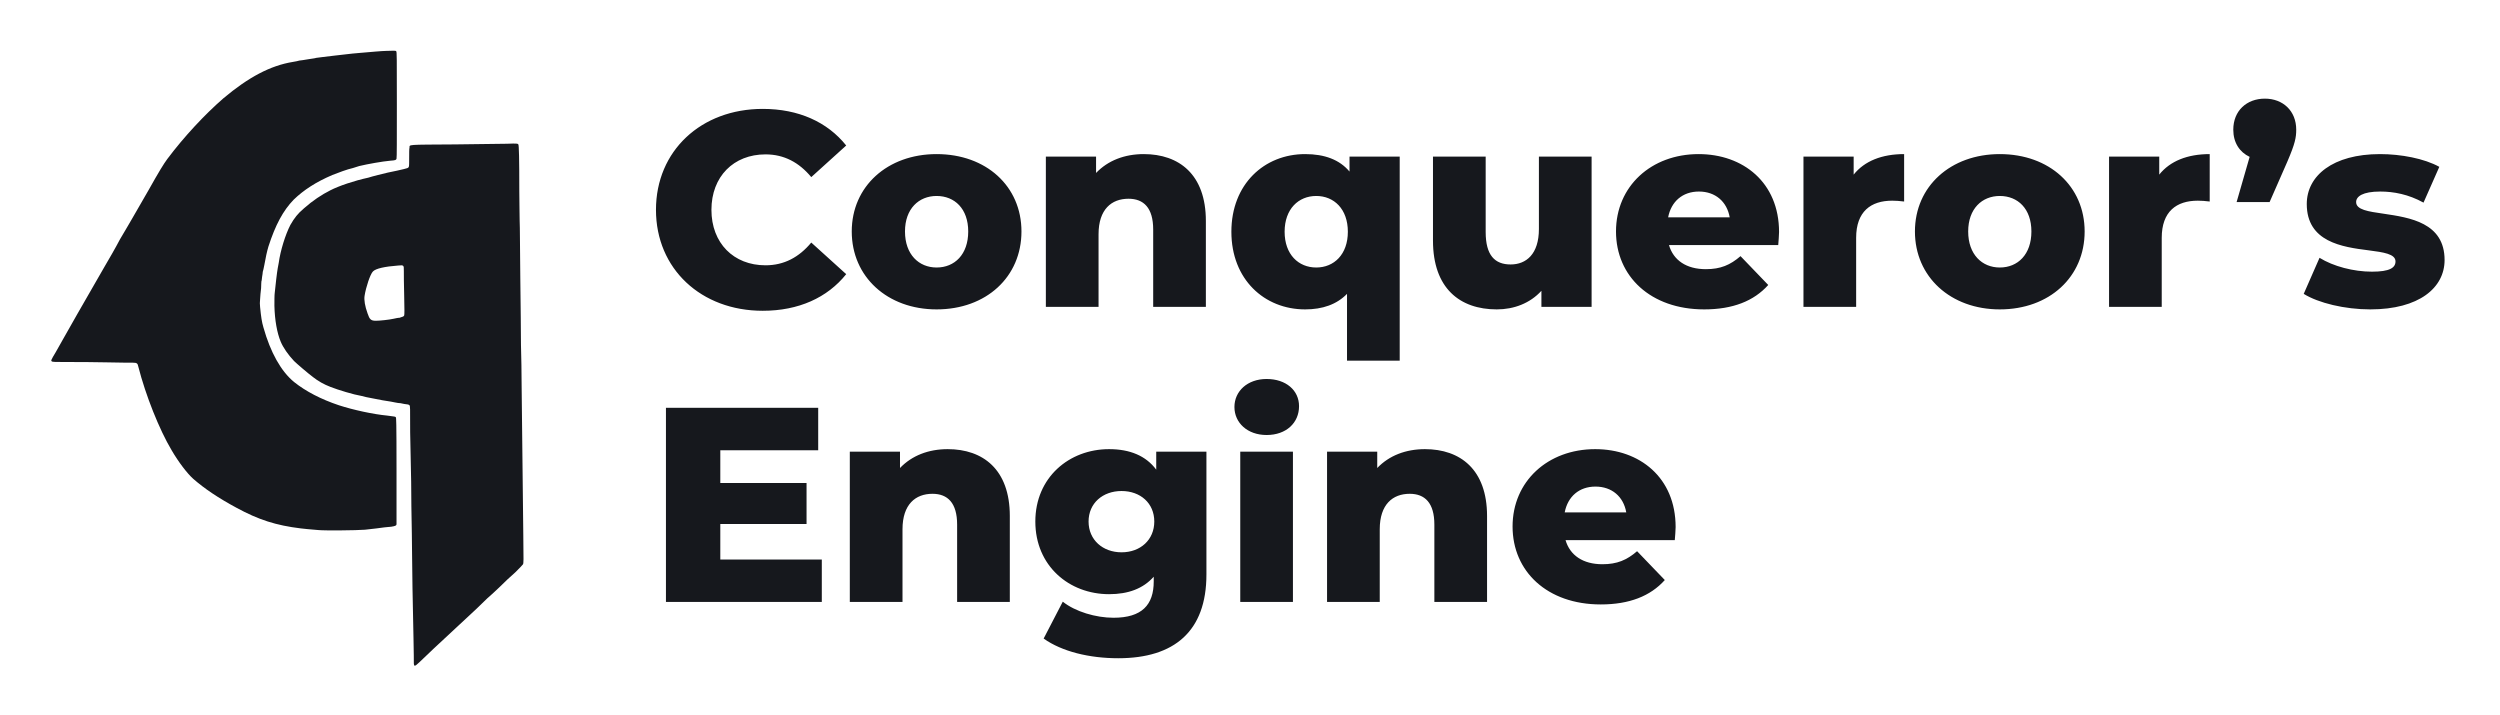
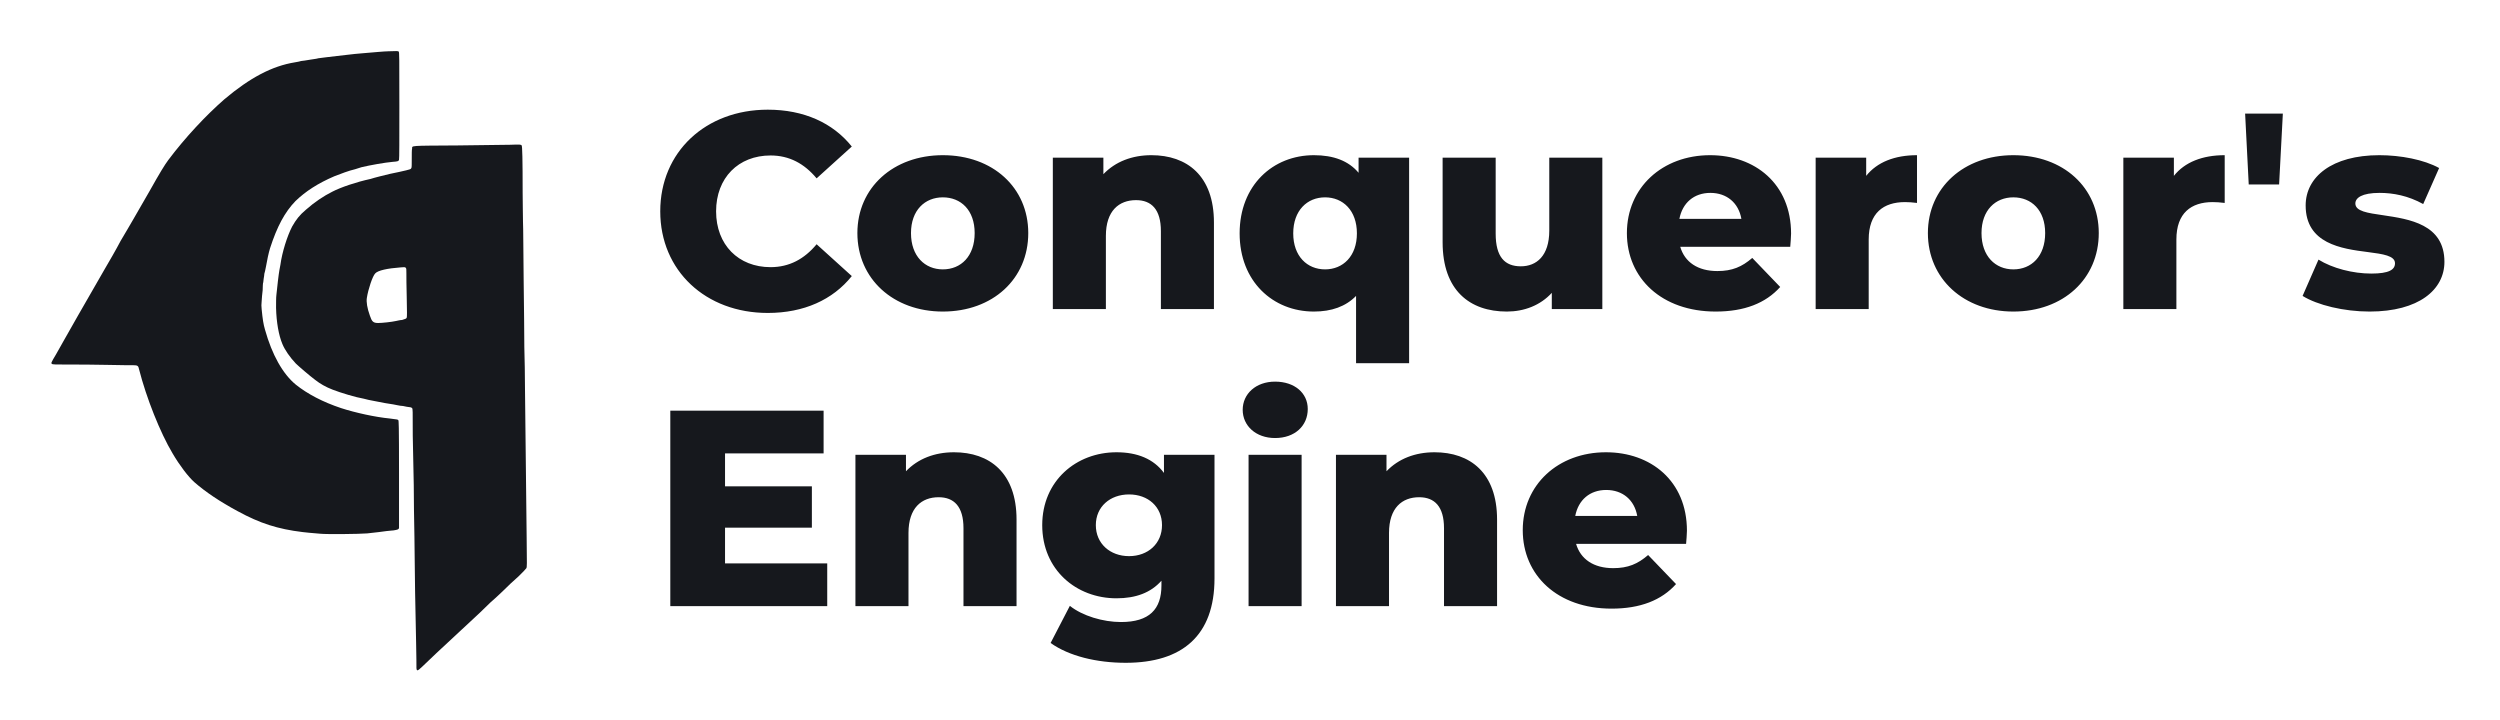
- <svg xmlns="http://www.w3.org/2000/svg" viewBox="-9.0 61.0 1878.0 537.1" width="1878" height="537">
+ <svg xmlns="http://www.w3.org/2000/svg" viewBox="-9.0 61.0 1865.5 537.1" width="1865" height="537">
  <g fill="#16181d" stroke="none">
    <g transform="scale(0.25)">
      <g transform="translate(0,2376) scale(1,-1)">
        <path d="M1123 1979 c-5 0 -19 -1 -31 -2 -13 -1 -34 -3 -47 -4 -14 -1 -32 -3 -40 -4 -9 -1 -25 -3 -35 -4 -21 -2 -55 -7 -57 -7 -1 -1 -11 -2 -23 -4 -12 -2 -24 -4 -27 -4 -3 -1 -12 -3 -19 -4 -68 -11 -134 -46 -210 -110 -55 -48 -117 -114 -168 -182 -11 -15 -24 -36 -56 -93 -15 -26 -32 -55 -49 -85 -6 -11 -23 -39 -37 -63 -13 -25 -35 -63 -48 -85 -66 -115 -106 -184 -123 -215 -11 -19 -16 -29 -22 -39 -15 -25 -15 -26 -12 -28 2 -2 10 -2 49 -2 25 0 77 0 115 -1 38 -1 74 -1 79 -1 13 0 15 -2 17 -12 22 -86 63 -189 100 -251 21 -36 47 -70 65 -86 33 -29 76 -58 130 -87 66 -36 119 -53 193 -62 15 -2 20 -2 53 -5 19 -2 116 -1 140 1 26 3 46 5 58 7 5 0 15 2 21 2 12 2 15 3 16 7 0 1 0 73 0 161 0 153 -1 159 -2 161 -2 2 -2 2 -26 5 -42 4 -102 17 -145 31 -54 18 -100 42 -135 70 -39 32 -71 89 -92 164 -5 17 -7 31 -10 61 -1 9 -1 14 0 24 0 8 2 22 3 33 0 11 1 20 1 21 1 1 1 6 2 13 1 6 2 12 2 15 1 2 3 12 5 22 3 18 8 41 12 54 21 65 44 108 76 141 30 29 67 53 116 74 18 7 44 17 62 21 5 2 14 4 19 6 25 6 70 14 93 16 15 1 18 2 19 6 1 1 1 63 1 162 0 144 0 160 -2 161 -1 2 -7 2 -31 1z M1487 1700 c-14 0 -84 -1 -156 -2 -149 -1 -136 0 -137 -10 -1 -2 -1 -16 -1 -30 0 -14 0 -26 -1 -27 -2 -4 0 -4 -36 -12 -20 -4 -34 -7 -57 -13 -11 -3 -24 -6 -29 -8 -42 -9 -89 -25 -114 -38 -26 -13 -53 -31 -79 -54 -19 -16 -29 -29 -41 -50 -15 -29 -30 -77 -35 -114 -1 -4 -2 -12 -3 -16 -2 -10 -7 -53 -9 -74 -1 -7 -1 -24 -1 -39 1 -43 8 -82 19 -108 7 -17 22 -39 40 -58 7 -7 43 -38 58 -49 14 -11 31 -21 52 -29 23 -9 69 -23 93 -27 6 -2 21 -5 32 -7 11 -2 25 -5 31 -6 6 -1 17 -3 25 -4 8 -2 17 -3 21 -4 3 0 12 -1 19 -3 11 -1 14 -2 16 -4 2 -3 2 -3 2 -82 1 -44 2 -110 3 -148 0 -38 1 -107 2 -155 0 -48 2 -122 2 -165 1 -44 2 -111 3 -150 1 -39 1 -73 1 -76 1 -10 3 -9 17 4 6 6 25 24 43 41 37 34 91 85 129 120 13 13 28 27 32 31 4 3 20 18 35 32 14 14 36 35 49 46 12 12 22 22 23 24 2 4 2 8 1 88 -1 95 -4 349 -5 447 0 36 -1 92 -2 125 0 32 -1 122 -2 201 -1 78 -1 156 -2 174 0 18 -1 56 -1 86 0 98 -1 140 -3 141 -2 3 -5 3 -34 2z m-312 -367 c2 -3 2 -3 2 -17 0 -7 0 -40 1 -71 1 -43 1 -59 0 -61 -1 -3 -4 -4 -14 -7 -5 0 -13 -2 -18 -3 -13 -3 -42 -6 -53 -6 -15 0 -19 4 -25 22 -8 22 -11 41 -9 53 4 26 17 65 25 73 8 9 36 15 76 18 11 1 12 1 15 -1z" />
      </g>
    </g>
-     <path d="M563.90 294.50 C590.78 294.50 612.44 284.70 626.61 266.99 L600.36 243.24 C591.19 254.29 579.94 260.33 565.98 260.33 C542.02 260.33 525.35 243.66 525.35 218.66 C525.35 193.66 542.02 176.99 565.98 176.99 C579.94 176.99 591.19 183.03 600.36 194.07 L626.61 170.32 C612.44 152.61 590.78 142.82 563.90 142.82 C517.64 142.82 483.68 174.28 483.68 218.66 C483.68 263.04 517.64 294.50 563.90 294.50 Z M694.53 293.46 C731.83 293.46 758.29 269.08 758.29 234.91 C758.29 200.95 731.83 176.78 694.53 176.78 C657.66 176.78 630.78 200.95 630.78 234.91 C630.78 269.08 657.66 293.46 694.53 293.46 Z M694.53 261.99 C681.20 261.99 670.78 252.20 670.78 234.91 C670.78 217.82 681.20 208.24 694.53 208.24 C708.08 208.24 718.29 217.82 718.29 234.91 C718.29 252.20 708.08 261.99 694.53 261.99 Z M776.62 291.58 L816.21 291.58 L816.21 236.99 C816.21 218.24 826.00 210.32 838.71 210.32 C850.17 210.32 857.26 217.20 857.26 233.45 L857.26 291.58 L896.84 291.58 L896.84 226.99 C896.84 191.99 876.63 176.78 850.17 176.78 C835.80 176.78 823.29 181.57 814.34 190.95 L814.34 178.65 L776.62 178.65 Z M971.43 293.46 C984.56 293.46 995.18 289.71 1002.89 281.79 L1002.89 332.00 L1042.48 332.00 L1042.48 178.65 L1004.77 178.65 L1004.77 189.91 C997.27 180.95 986.02 176.78 971.43 176.78 C940.80 176.78 916.01 199.28 916.01 235.12 C916.01 270.95 940.80 293.46 971.43 293.46 Z M979.77 261.99 C966.43 261.99 956.01 252.20 956.01 235.12 C956.01 218.03 966.43 208.24 979.77 208.24 C993.10 208.24 1003.52 218.03 1003.52 235.12 C1003.52 252.20 993.10 261.99 979.77 261.99 Z M1115.40 293.46 C1128.32 293.46 1140.40 288.87 1148.95 279.50 L1148.95 291.58 L1186.66 291.58 L1186.66 178.65 L1147.07 178.65 L1147.07 233.03 C1147.07 251.99 1137.49 259.70 1125.82 259.70 C1113.94 259.70 1107.07 252.83 1107.07 235.33 L1107.07 178.65 L1067.48 178.65 L1067.48 241.78 C1067.48 277.62 1087.69 293.46 1115.40 293.46 Z M1271.25 293.46 C1292.71 293.46 1308.54 287.20 1319.38 275.12 L1298.54 253.45 C1290.83 260.12 1283.54 263.24 1272.50 263.24 C1257.91 263.24 1248.12 256.58 1244.79 245.12 L1326.88 245.12 C1327.08 241.99 1327.50 238.24 1327.50 235.33 C1327.50 198.03 1300.42 176.78 1267.08 176.78 C1231.45 176.78 1204.99 200.95 1204.99 234.91 C1204.99 268.66 1231.04 293.46 1271.25 293.46 Z M1244.16 224.28 C1246.45 212.41 1255.00 204.91 1267.29 204.91 C1279.58 204.91 1288.33 212.41 1290.42 224.28 Z M1345.84 291.58 L1385.42 291.58 L1385.42 239.70 C1385.42 219.91 1396.47 211.78 1412.51 211.78 C1415.43 211.78 1417.93 211.99 1421.47 212.41 L1421.47 176.78 C1404.80 176.78 1391.67 181.99 1383.55 192.20 L1383.55 178.65 L1345.84 178.65 Z M1493.35 293.46 C1530.64 293.46 1557.10 269.08 1557.10 234.91 C1557.10 200.95 1530.64 176.78 1493.35 176.78 C1456.47 176.78 1429.59 200.95 1429.59 234.91 C1429.59 269.08 1456.47 293.46 1493.35 293.46 Z M1493.35 261.99 C1480.01 261.99 1469.60 252.20 1469.60 234.91 C1469.60 217.82 1480.01 208.24 1493.35 208.24 C1506.89 208.24 1517.10 217.82 1517.10 234.91 C1517.10 252.20 1506.89 261.99 1493.35 261.99 Z M1575.44 291.58 L1615.02 291.58 L1615.02 239.70 C1615.02 219.91 1626.07 211.78 1642.11 211.78 C1645.03 211.78 1647.53 211.99 1651.07 212.41 L1651.07 176.78 C1634.40 176.78 1621.27 181.99 1613.15 192.20 L1613.15 178.65 L1575.44 178.65 Z M1671.28 212.82 L1696.07 212.82 L1709.41 182.40 C1715.24 168.86 1716.07 164.28 1716.07 158.44 C1716.07 144.28 1706.07 135.11 1692.53 135.11 C1678.78 135.11 1668.78 144.28 1668.78 158.44 C1668.78 168.24 1673.57 175.32 1681.07 178.86 Z M1771.70 293.46 C1808.37 293.46 1827.54 277.20 1827.54 256.37 C1827.54 228.24 1801.29 224.49 1781.70 221.57 C1770.25 219.91 1761.08 218.66 1761.08 212.82 C1761.08 208.66 1765.87 204.91 1779.20 204.91 C1789.21 204.91 1800.46 206.99 1811.71 213.24 L1823.58 186.36 C1812.33 180.11 1794.83 176.78 1779.00 176.78 C1743.58 176.78 1723.99 193.03 1723.99 214.28 C1723.99 242.83 1750.66 246.58 1770.45 249.08 C1781.70 250.54 1790.66 251.79 1790.66 257.41 C1790.66 262.20 1786.29 265.12 1772.95 265.12 C1759.20 265.12 1743.99 261.16 1733.58 254.70 L1721.70 281.79 C1732.74 288.66 1752.54 293.46 1771.70 293.46 Z M491.18 513.26 L608.28 513.26 L608.28 481.39 L532.02 481.39 L532.02 454.72 L596.82 454.72 L596.82 423.88 L532.02 423.88 L532.02 399.30 L605.57 399.30 L605.57 367.42 L491.18 367.42 Z M629.32 513.26 L668.91 513.26 L668.91 458.68 C668.91 439.93 678.70 432.01 691.41 432.01 C702.87 432.01 709.95 438.88 709.95 455.14 L709.95 513.26 L749.54 513.26 L749.54 448.68 C749.54 413.67 729.33 398.46 702.87 398.46 C688.49 398.46 675.99 403.26 667.03 412.63 L667.03 400.34 L629.32 400.34 Z M831.00 555.56 C873.09 555.56 897.26 535.35 897.26 492.64 L897.26 400.34 L859.55 400.34 L859.55 413.88 C851.84 403.46 839.75 398.46 824.13 398.46 C794.13 398.46 768.71 419.72 768.71 452.84 C768.71 486.18 794.13 507.43 824.13 507.43 C838.50 507.43 849.75 503.26 857.67 494.30 L857.67 497.85 C857.67 515.56 848.71 525.14 827.46 525.14 C814.13 525.14 798.71 520.56 789.33 513.06 L774.96 540.77 C788.71 550.56 809.33 555.56 831.00 555.56 Z M833.50 475.97 C819.34 475.97 808.71 466.59 808.71 452.84 C808.71 439.09 819.34 429.92 833.50 429.92 C847.67 429.92 858.09 439.09 858.09 452.84 C858.09 466.59 847.67 475.97 833.50 475.97 Z M922.68 513.26 L962.26 513.26 L962.26 400.34 L922.68 400.34 Z M942.47 387.84 C957.26 387.84 966.85 378.67 966.85 366.17 C966.85 354.29 957.06 345.75 942.47 345.75 C928.09 345.75 918.30 354.92 918.30 366.79 C918.30 378.67 928.09 387.84 942.47 387.84 Z M987.89 513.26 L1027.48 513.26 L1027.48 458.68 C1027.48 439.93 1037.27 432.01 1049.98 432.01 C1061.44 432.01 1068.52 438.88 1068.52 455.14 L1068.52 513.26 L1108.11 513.26 L1108.11 448.68 C1108.11 413.67 1087.90 398.46 1061.44 398.46 C1047.06 398.46 1034.56 403.26 1025.60 412.63 L1025.60 400.34 L987.89 400.34 Z M1193.53 515.14 C1214.99 515.14 1230.83 508.89 1241.66 496.81 L1220.83 475.14 C1213.12 481.80 1205.83 484.93 1194.78 484.93 C1180.20 484.93 1170.41 478.26 1167.07 466.80 L1249.16 466.80 C1249.37 463.68 1249.79 459.93 1249.79 457.01 C1249.79 419.72 1222.70 398.46 1189.37 398.46 C1153.74 398.46 1127.28 422.63 1127.28 456.59 C1127.28 490.35 1153.32 515.14 1193.53 515.14 Z M1166.45 445.97 C1168.74 434.09 1177.28 426.59 1189.57 426.59 C1201.87 426.59 1210.62 434.09 1212.70 445.97 Z" />
+     <path d="M563.90 294.50 C590.78 294.50 612.44 284.70 626.61 266.99 L600.36 243.24 C591.19 254.29 579.94 260.33 565.98 260.33 C542.02 260.33 525.35 243.66 525.35 218.66 C525.35 193.66 542.02 176.99 565.98 176.99 C579.94 176.99 591.19 183.03 600.36 194.07 L626.61 170.32 C612.44 152.61 590.78 142.82 563.90 142.82 C517.64 142.82 483.68 174.28 483.68 218.66 C483.68 263.04 517.64 294.50 563.90 294.50 Z M694.53 293.46 C731.83 293.46 758.29 269.08 758.29 234.91 C758.29 200.95 731.83 176.78 694.53 176.78 C657.66 176.78 630.78 200.95 630.78 234.91 C630.78 269.08 657.66 293.46 694.53 293.46 Z M694.53 261.99 C681.20 261.99 670.78 252.20 670.78 234.91 C670.78 217.82 681.20 208.24 694.53 208.24 C708.08 208.24 718.29 217.82 718.29 234.91 C718.29 252.20 708.08 261.99 694.53 261.99 Z M776.62 291.58 L816.21 291.58 L816.21 236.99 C816.21 218.24 826.00 210.32 838.71 210.32 C850.17 210.32 857.26 217.20 857.26 233.45 L857.26 291.58 L896.84 291.58 L896.84 226.99 C896.84 191.99 876.63 176.78 850.17 176.78 C835.80 176.78 823.29 181.57 814.34 190.95 L814.34 178.65 L776.62 178.65 Z M971.43 293.46 C984.56 293.46 995.18 289.71 1002.89 281.79 L1002.89 332.00 L1042.48 332.00 L1042.48 178.65 L1004.77 178.65 L1004.77 189.91 C997.27 180.95 986.02 176.78 971.43 176.78 C940.80 176.78 916.01 199.28 916.01 235.12 C916.01 270.95 940.80 293.46 971.43 293.46 Z M979.77 261.99 C966.43 261.99 956.01 252.20 956.01 235.12 C956.01 218.03 966.43 208.24 979.77 208.24 C993.10 208.24 1003.52 218.03 1003.52 235.12 C1003.52 252.20 993.10 261.99 979.77 261.99 Z M1115.40 293.46 C1128.32 293.46 1140.40 288.87 1148.95 279.50 L1148.95 291.58 L1186.66 291.58 L1186.66 178.65 L1147.07 178.65 L1147.07 233.03 C1147.07 251.99 1137.49 259.70 1125.82 259.70 C1113.94 259.70 1107.07 252.83 1107.07 235.33 L1107.07 178.65 L1067.48 178.65 L1067.48 241.78 C1067.48 277.62 1087.69 293.46 1115.40 293.46 Z M1271.25 293.46 C1292.71 293.46 1308.54 287.20 1319.38 275.12 L1298.54 253.45 C1290.83 260.12 1283.54 263.24 1272.50 263.24 C1257.91 263.24 1248.12 256.58 1244.79 245.12 L1326.88 245.12 C1327.08 241.99 1327.50 238.24 1327.50 235.33 C1327.50 198.03 1300.42 176.78 1267.08 176.78 C1231.45 176.78 1204.99 200.95 1204.99 234.91 C1204.99 268.66 1231.04 293.46 1271.25 293.46 Z M1244.16 224.28 C1246.45 212.41 1255.00 204.91 1267.29 204.91 C1279.58 204.91 1288.33 212.41 1290.42 224.28 Z M1345.84 291.58 L1385.42 291.58 L1385.42 239.70 C1385.42 219.91 1396.47 211.78 1412.51 211.78 C1415.43 211.78 1417.93 211.99 1421.47 212.41 L1421.47 176.78 C1404.80 176.78 1391.67 181.99 1383.55 192.20 L1383.55 178.65 L1345.84 178.65 Z M1493.35 293.46 C1530.64 293.46 1557.10 269.08 1557.10 234.91 C1557.10 200.95 1530.64 176.78 1493.35 176.78 C1456.47 176.78 1429.59 200.95 1429.59 234.91 C1429.59 269.08 1456.47 293.46 1493.35 293.46 Z M1493.35 261.99 C1480.01 261.99 1469.60 252.20 1469.60 234.91 C1469.60 217.82 1480.01 208.24 1493.35 208.24 C1506.89 208.24 1517.10 217.82 1517.10 234.91 C1517.10 252.20 1506.89 261.99 1493.35 261.99 Z M1575.44 291.58 L1615.02 291.58 L1615.02 239.70 C1615.02 219.91 1626.07 211.78 1642.11 211.78 C1645.03 211.78 1647.53 211.99 1651.07 212.41 L1651.07 176.78 C1634.40 176.78 1621.27 181.99 1613.15 192.20 L1613.15 178.65 L1575.44 178.65 Z M1691.67 198.63 L1669.00 198.63 L1666.31 145.74 L1694.46 145.74 Z M1759.19 293.46 C1795.86 293.46 1815.03 277.20 1815.03 256.37 C1815.03 228.24 1788.78 224.49 1769.19 221.57 C1757.73 219.91 1748.57 218.66 1748.57 212.82 C1748.57 208.66 1753.36 204.91 1766.69 204.91 C1776.69 204.91 1787.94 206.99 1799.19 213.24 L1811.07 186.36 C1799.82 180.11 1782.32 176.78 1766.48 176.78 C1731.06 176.78 1711.48 193.03 1711.48 214.28 C1711.48 242.83 1738.15 246.58 1757.94 249.08 C1769.19 250.54 1778.15 251.79 1778.15 257.41 C1778.15 262.20 1773.78 265.12 1760.44 265.12 C1746.69 265.12 1731.48 261.16 1721.06 254.70 L1709.19 281.79 C1720.23 288.66 1740.02 293.46 1759.19 293.46 Z M491.18 513.26 L608.28 513.26 L608.28 481.39 L532.02 481.39 L532.02 454.72 L596.82 454.72 L596.82 423.88 L532.02 423.88 L532.02 399.30 L605.57 399.30 L605.57 367.42 L491.18 367.42 Z M629.32 513.26 L668.91 513.26 L668.91 458.68 C668.91 439.93 678.70 432.01 691.41 432.01 C702.87 432.01 709.95 438.88 709.95 455.14 L709.95 513.26 L749.54 513.26 L749.54 448.68 C749.54 413.67 729.33 398.46 702.87 398.46 C688.49 398.46 675.99 403.26 667.03 412.63 L667.03 400.34 L629.32 400.34 Z M831.00 555.56 C873.09 555.56 897.26 535.35 897.26 492.64 L897.26 400.34 L859.55 400.34 L859.55 413.88 C851.84 403.46 839.75 398.46 824.13 398.46 C794.13 398.46 768.71 419.72 768.71 452.84 C768.71 486.18 794.13 507.43 824.13 507.43 C838.50 507.43 849.75 503.26 857.67 494.30 L857.67 497.85 C857.67 515.56 848.71 525.14 827.46 525.14 C814.13 525.14 798.71 520.56 789.33 513.06 L774.96 540.77 C788.71 550.56 809.33 555.56 831.00 555.56 Z M833.50 475.97 C819.34 475.97 808.71 466.59 808.71 452.84 C808.71 439.09 819.34 429.92 833.50 429.92 C847.67 429.92 858.09 439.09 858.09 452.84 C858.09 466.59 847.67 475.97 833.50 475.97 Z M922.68 513.26 L962.26 513.26 L962.26 400.34 L922.68 400.34 Z M942.47 387.84 C957.26 387.84 966.85 378.67 966.85 366.17 C966.85 354.29 957.06 345.75 942.47 345.75 C928.09 345.75 918.30 354.92 918.30 366.79 C918.30 378.67 928.09 387.84 942.47 387.84 Z M987.89 513.26 L1027.48 513.26 L1027.48 458.68 C1027.48 439.93 1037.27 432.01 1049.98 432.01 C1061.44 432.01 1068.52 438.88 1068.52 455.14 L1068.52 513.26 L1108.11 513.26 L1108.11 448.68 C1108.11 413.67 1087.90 398.46 1061.44 398.46 C1047.06 398.46 1034.56 403.26 1025.60 412.63 L1025.60 400.34 L987.89 400.34 Z M1193.53 515.14 C1214.99 515.14 1230.83 508.89 1241.66 496.81 L1220.83 475.14 C1213.12 481.80 1205.83 484.93 1194.78 484.93 C1180.20 484.93 1170.41 478.26 1167.07 466.80 L1249.16 466.80 C1249.37 463.68 1249.79 459.93 1249.79 457.01 C1249.79 419.72 1222.70 398.46 1189.37 398.46 C1153.74 398.46 1127.28 422.63 1127.28 456.59 C1127.28 490.35 1153.32 515.14 1193.53 515.14 Z M1166.45 445.97 C1168.74 434.09 1177.28 426.59 1189.57 426.59 C1201.87 426.59 1210.62 434.09 1212.70 445.97 Z" />
  </g>
</svg>
